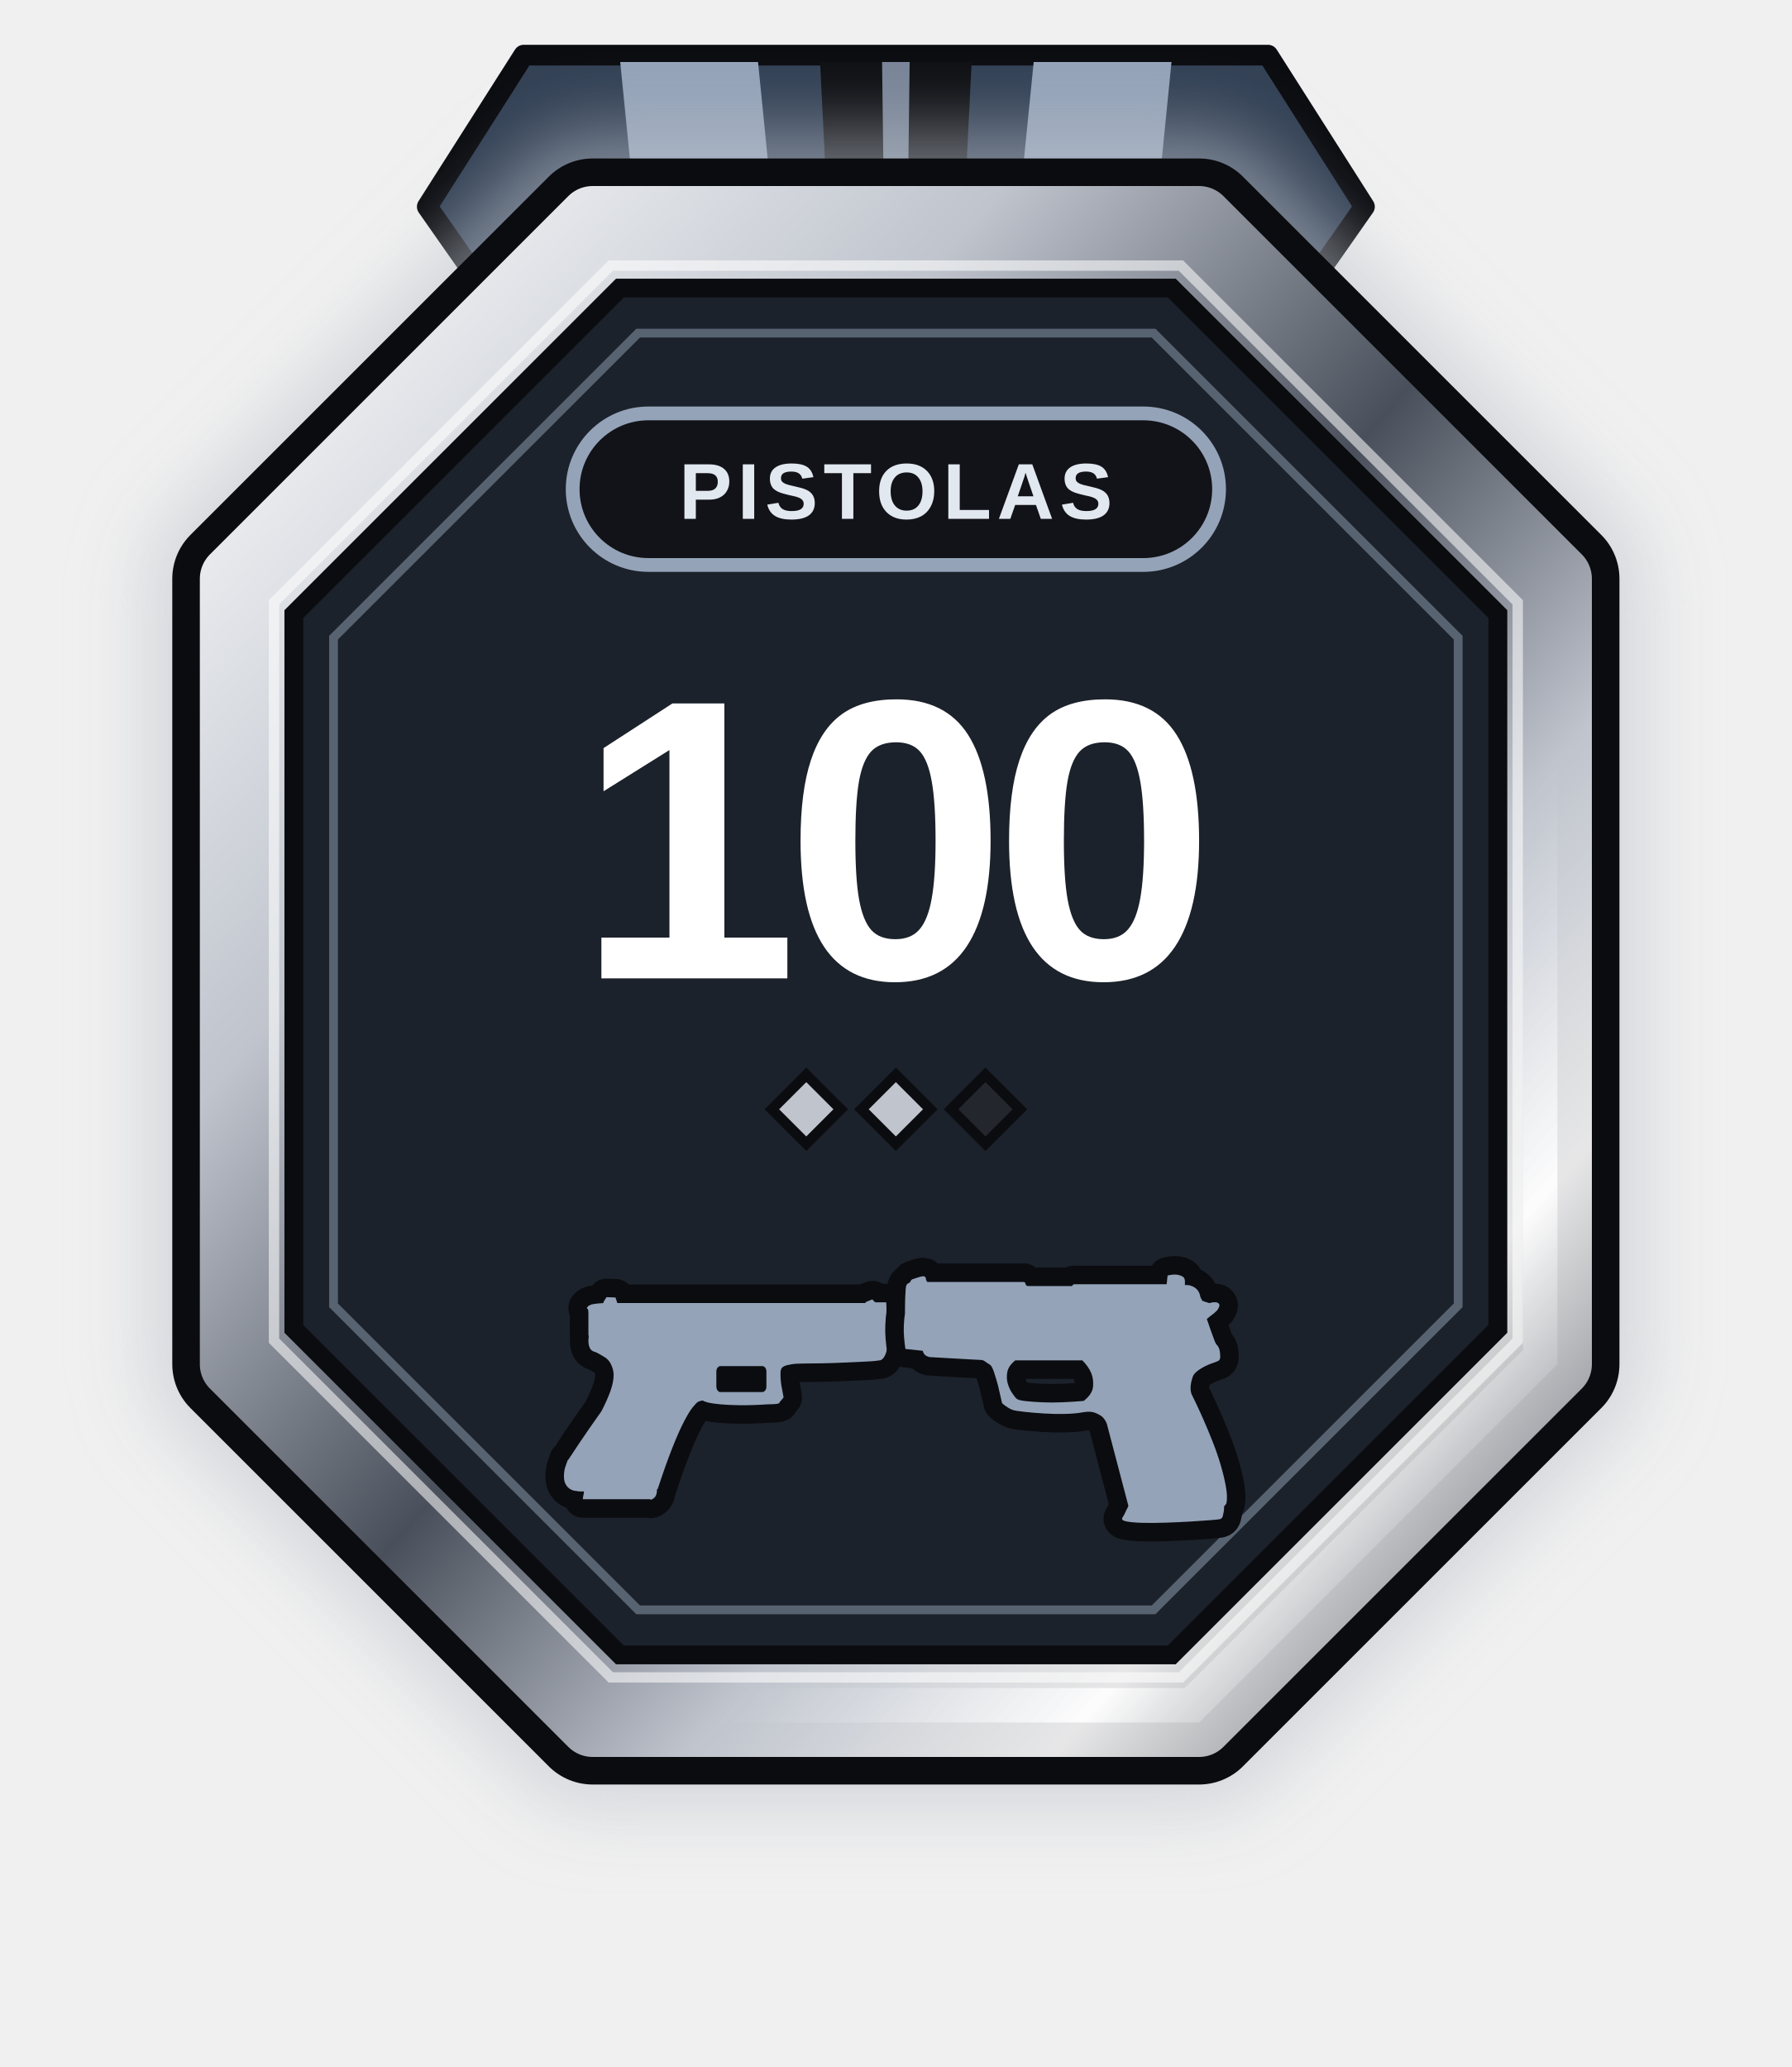
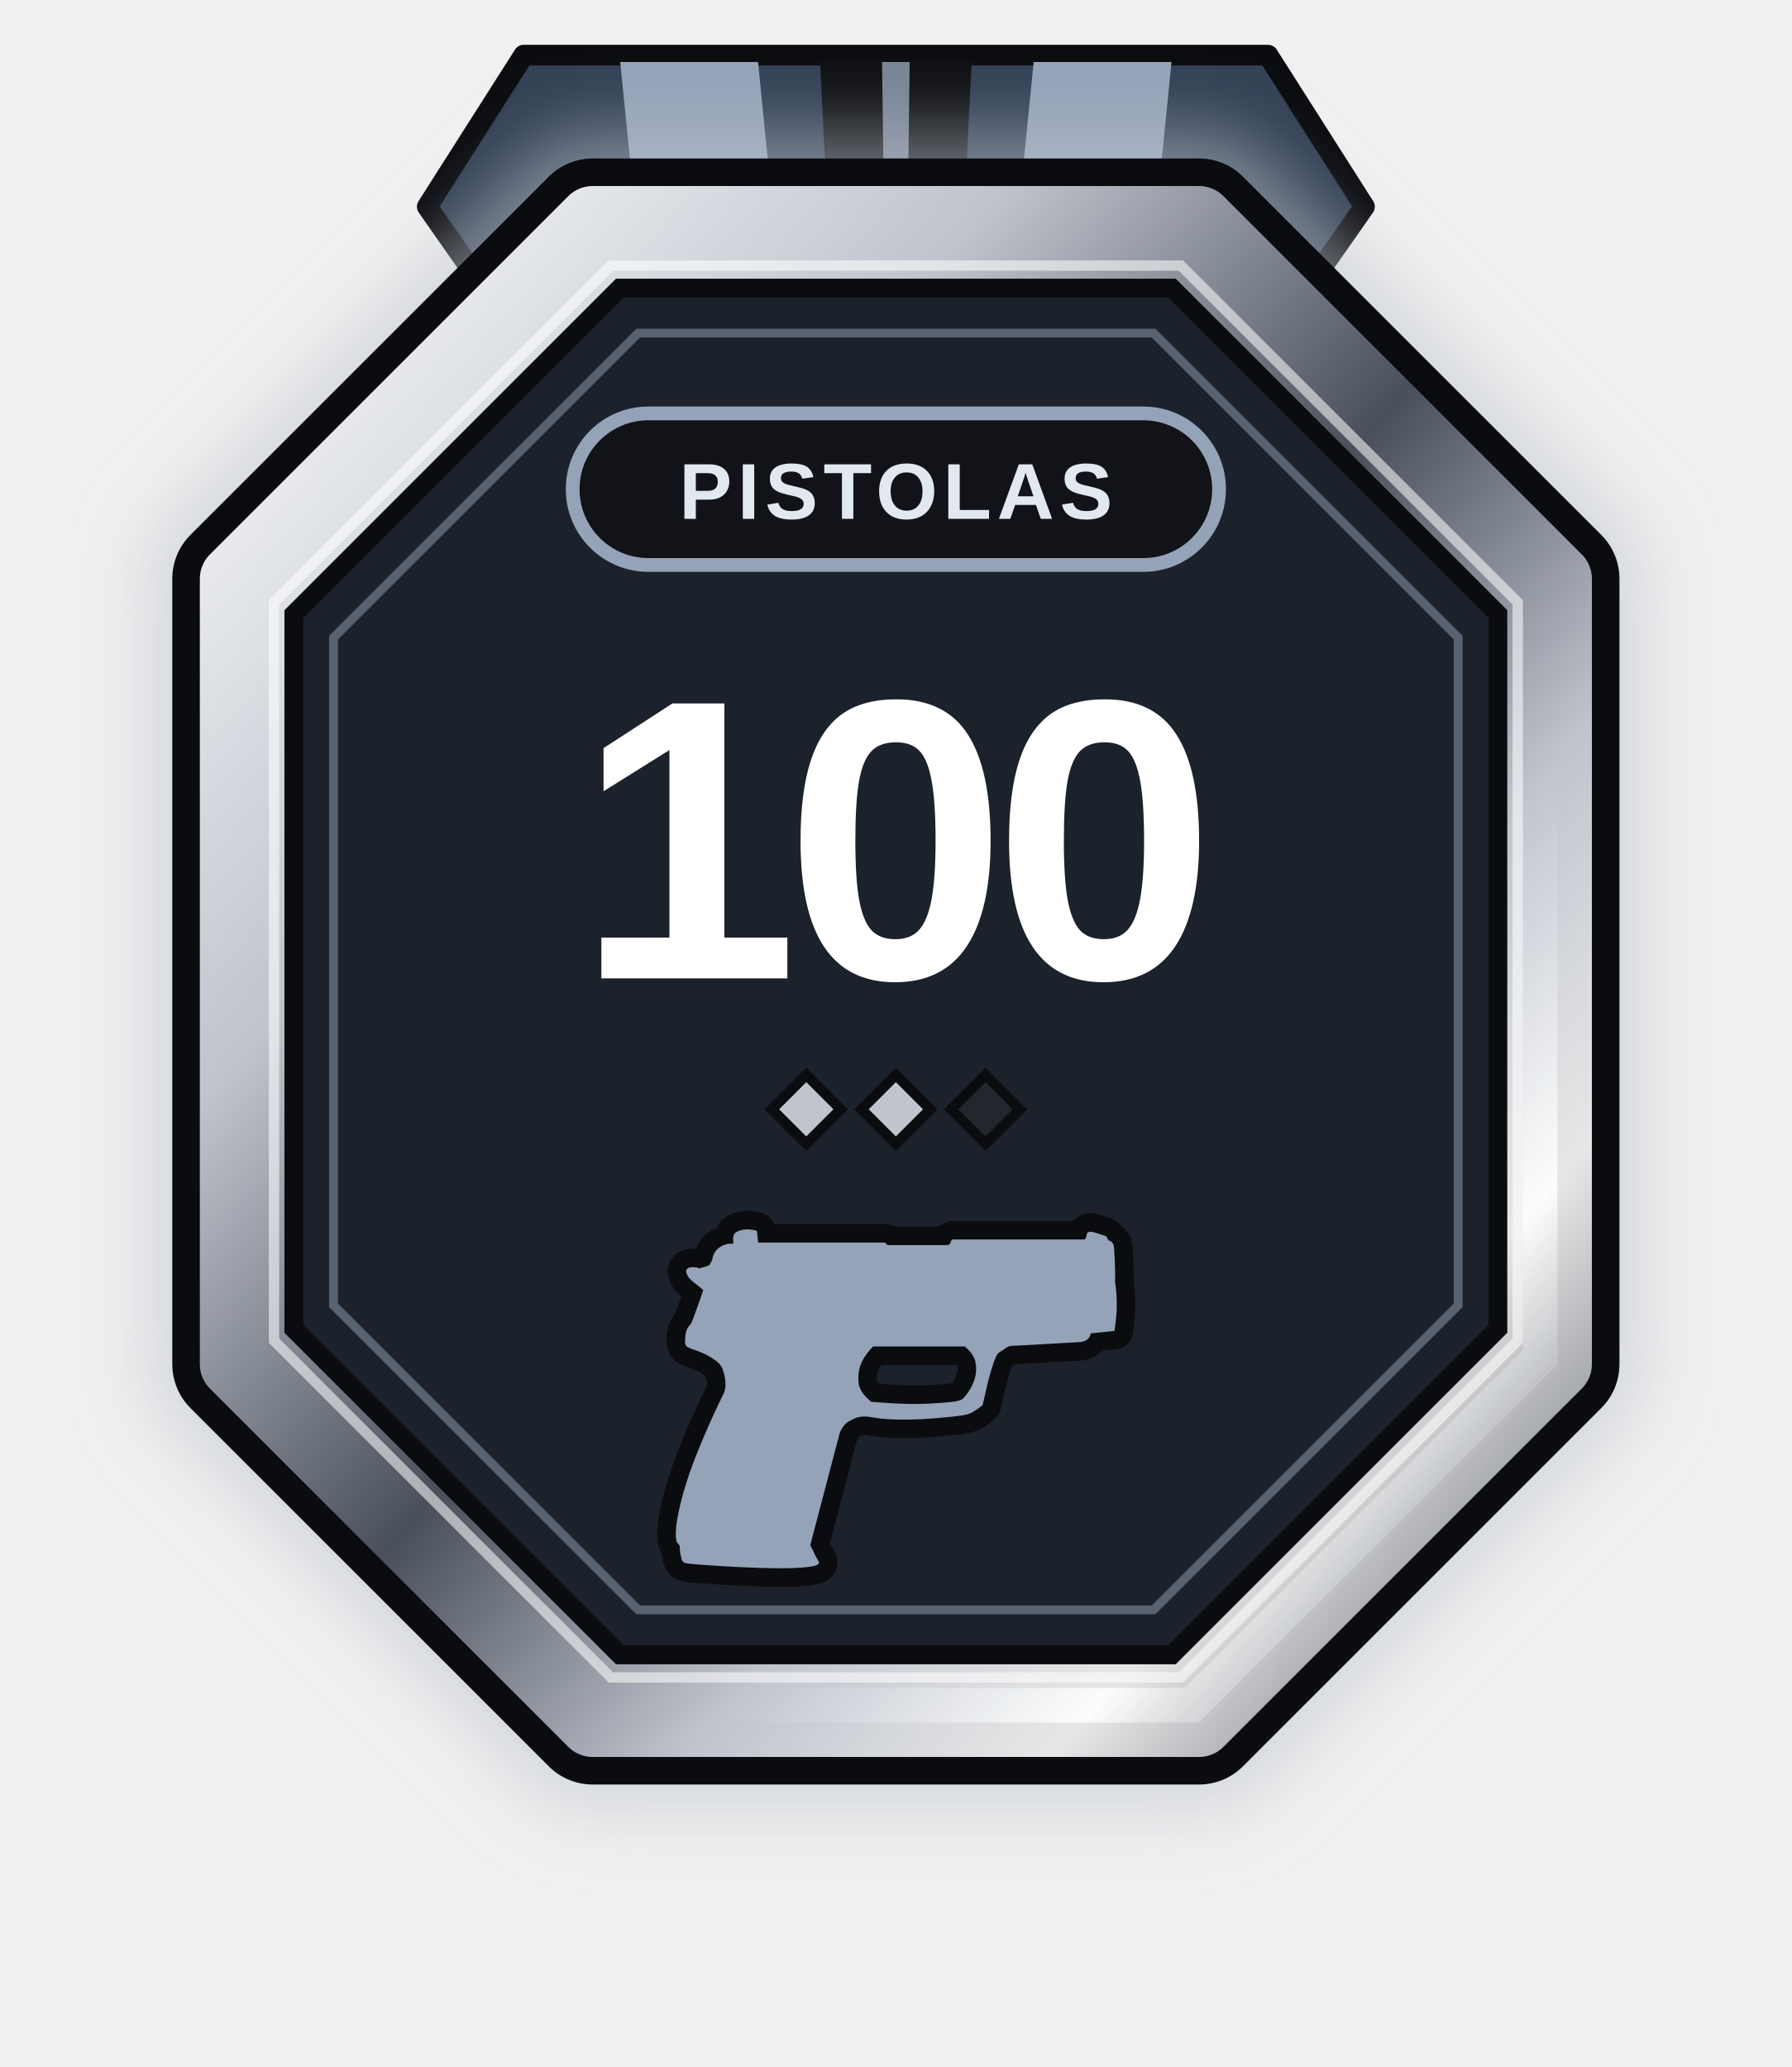
<svg xmlns="http://www.w3.org/2000/svg" width="260" height="300" viewBox="0 0 260 300">
  <defs>
    <linearGradient id="metal" x1="0" y1="0" x2="1" y2="1">
      <stop offset="0" stop-color="#FFFFFF" />
      <stop offset=".28" stop-color="#BFC4CD" />
      <stop offset=".5" stop-color="#4A505B" />
      <stop offset=".68" stop-color="#BFC4CD" />
      <stop offset=".82" stop-color="#FFFFFF" stop-opacity=".9" />
      <stop offset="1" stop-color="#4A505B" />
    </linearGradient>
    <clipPath id="recorte-forma">
      <path d="M86 32 H174 L226 84 V198 L174 250 H86 L34 198 V84 Z" />
    </clipPath>
    <filter id="resplandor-marco" x="-20%" y="-20%" width="140%" height="140%">
      <feGaussianBlur stdDeviation="5" />
    </filter>
  </defs>
  <g id="cinta">
    <path d="M76 8 L184 8 L198 30 L184 50 L76 50 L62 30 Z" fill="#334155" stroke="#0B0C10" stroke-width="3" stroke-linejoin="round" />
    <path d="M90 9 L110 9 L114 49 L94 49 Z" fill="#94A3B8" />
    <path d="M150 9 L170 9 L166 49 L146 49 Z" fill="#94A3B8" />
    <path d="M119 9 L141 9 L139 49 L121 49 Z" fill="#0F1014" />
    <path d="M128 9 L132 9 L131.5 49 L128.5 49 Z" fill="#94A3B8" opacity=".8" />
    <rect id="pasador" x="96" y="44" width="68" height="9" rx="4" fill="#BFC4CD" stroke="#0B0C10" stroke-width="2" />
  </g>
  <g id="forma-octagono">
    <path id="resplandor-marco" d="M86 32 H174 L226 84 V198 L174 250 H86 L34 198 V84 Z" fill="none" stroke="#BFC4CD" stroke-width="26" stroke-linejoin="round" opacity=".55" filter="url(#resplandor-marco)" />
    <path id="borde-exterior" d="M86 32 H174 L226 84 V198 L174 250 H86 L34 198 V84 Z" fill="#0B0C10" stroke="#0B0C10" stroke-width="18" stroke-linejoin="round" />
    <path id="marco-metal" d="M86 32 H174 L226 84 V198 L174 250 H86 L34 198 V84 Z" fill="url(#metal)" stroke="url(#metal)" stroke-width="10" stroke-linejoin="round" />
    <path id="filete-claro" d="M86 32 H174 L226 84 V198 L174 250 H86 L34 198 V84 Z" transform="translate(7.80 8.46) scale(0.94)" fill="none" stroke="#FFFFFF" stroke-width="1.6" opacity=".55" />
    <path id="cara" d="M86 32 H174 L226 84 V198 L174 250 H86 L34 198 V84 Z" transform="translate(11.70 12.69) scale(0.91)" fill="#1C222B" stroke="#0B0C10" stroke-width="3" />
    <path id="filete-acento" d="M86 32 H174 L226 84 V198 L174 250 H86 L34 198 V84 Z" transform="translate(19.50 21.15) scale(0.85)" fill="none" stroke="#94A3B8" stroke-width="1.5" opacity=".5" />
  </g>
  <g id="textos-editables" font-family="Montserrat, Arial, sans-serif" text-anchor="middle">
    <g id="etiqueta">
      <rect x="83.1" y="60" width="93.8" height="22" rx="11" fill="#121318" stroke="#94A3B8" stroke-width="2" />
      <text x="130" y="75.3" font-size="11.5" font-weight="800" letter-spacing=".8" fill="#E2E8F0">PISTOLAS</text>
    </g>
    <text id="numero" x="130" y="142" font-size="58" font-weight="900" letter-spacing="-2" fill="#FFFFFF">100</text>
  </g>
  <g id="puntos-nivel">
    <path d="M117.0 156 L122.0 161 L117.0 166 L112.0 161 Z" fill="#BFC4CD" stroke="#0B0C10" stroke-width="1.5" />
    <path d="M130.0 156 L135.0 161 L130.0 166 L125.0 161 Z" fill="#BFC4CD" stroke="#0B0C10" stroke-width="1.5" />
    <path d="M143.0 156 L148.0 161 L143.0 166 L138.0 161 Z" fill="#24262D" stroke="#0B0C10" stroke-width="1.5" />
  </g>
  <g id="icono" opacity="1" transform="translate(130 203) scale(1.12) translate(-130 -204)">
-     <g id="silueta-glock">
-       <path d="M1185 -867 Q1185 -812 1167 -801 Q1164 -799 1158 -799 Q1147 -797 1121.5 -796.0 Q1096 -795 1066.0 -793.5 Q1036 -792 1007.0 -791.5 Q978 -791 960 -791 Q938 -791 925.0 -789.0 Q912 -787 905.5 -784.0 Q899 -781 897.0 -776.5 Q895 -772 895 -766 L895 -760 Q895 -752 896.0 -742.0 Q897 -732 899 -723 Q901 -712 903 -701 L903 -699 L892 -686 L892 -684 Q886 -681 863 -681 Q816 -678 784.0 -678.5 Q752 -679 731.5 -681.0 Q711 -683 700.5 -685.5 Q690 -688 686 -691 Q680 -691 673 -688 Q667 -684 657.5 -672.0 Q648 -660 634.5 -634.0 Q621 -608 603.5 -564.0 Q586 -520 564 -453 L562 -452 Q562 -433 552 -427 Q546 -422 543 -425 L362 -425 Q362 -429 363 -433 Q365 -441 365 -446 L353 -446 Q349 -446 346 -447 Q327 -448 317 -463 Q311 -472 311 -486 Q311 -503 316.0 -516.0 Q321 -529 321 -531 L321 -529 Q322 -530 330.5 -543.0 Q339 -556 352.0 -575.5 Q365 -595 381.0 -618.0 Q397 -641 412 -662 Q428 -693 436.5 -717.0 Q445 -741 445 -760 Q445 -772 440 -784 Q434 -800 421.0 -808.0 Q408 -816 396 -822 L395 -822 Q384 -825 380.5 -833.5 Q377 -842 377 -852 Q377 -857 377.5 -860.0 Q378 -863 378 -866 Q377 -867 377 -868 L377 -872 L377 -877 L377 -911 Q377 -921 377.0 -928.5 Q377 -936 375 -938 Q375 -939 374.0 -939.0 Q373 -939 373 -941 Q373 -942 374 -943 L375 -944 Q376 -946 382.0 -949.0 Q388 -952 417 -954 Q418 -956 418.5 -958.0 Q419 -960 421 -962 Q422 -965 424 -967 L426 -970 L450 -969 L452 -963 Q453 -961 453.5 -958.5 Q454 -956 455 -954 L1123 -954 L1126 -957 Q1127 -958 1128 -958 L1143 -964 Q1144 -962 1146 -960 Q1150 -956 1151 -956 L1180 -956 L1185 -867 L1185 -867 Z M857 -769 Q857 -776 853.5 -780.0 Q850 -784 846 -784 L732 -784 Q729 -784 725.5 -780.0 Q722 -776 722 -769 L722 -730 Q722 -722 725.5 -718.0 Q729 -714 732 -714 L846 -714 Q850 -714 853.5 -718.0 Q857 -722 857 -730 L857 -769 L857 -769 Z" transform="translate(72.05 237.45) scale(0.04805 0.04805)" fill="#0B0C10" stroke="#0B0C10" stroke-width="99.9" stroke-linejoin="round" />
-       <path d="M1185 -867 Q1185 -812 1167 -801 Q1164 -799 1158 -799 Q1147 -797 1121.5 -796.0 Q1096 -795 1066.0 -793.5 Q1036 -792 1007.0 -791.5 Q978 -791 960 -791 Q938 -791 925.0 -789.0 Q912 -787 905.5 -784.0 Q899 -781 897.0 -776.5 Q895 -772 895 -766 L895 -760 Q895 -752 896.0 -742.0 Q897 -732 899 -723 Q901 -712 903 -701 L903 -699 L892 -686 L892 -684 Q886 -681 863 -681 Q816 -678 784.0 -678.5 Q752 -679 731.5 -681.0 Q711 -683 700.5 -685.5 Q690 -688 686 -691 Q680 -691 673 -688 Q667 -684 657.5 -672.0 Q648 -660 634.5 -634.0 Q621 -608 603.5 -564.0 Q586 -520 564 -453 L562 -452 Q562 -433 552 -427 Q546 -422 543 -425 L362 -425 Q362 -429 363 -433 Q365 -441 365 -446 L353 -446 Q349 -446 346 -447 Q327 -448 317 -463 Q311 -472 311 -486 Q311 -503 316.0 -516.0 Q321 -529 321 -531 L321 -529 Q322 -530 330.5 -543.0 Q339 -556 352.0 -575.5 Q365 -595 381.0 -618.0 Q397 -641 412 -662 Q428 -693 436.5 -717.0 Q445 -741 445 -760 Q445 -772 440 -784 Q434 -800 421.0 -808.0 Q408 -816 396 -822 L395 -822 Q384 -825 380.5 -833.5 Q377 -842 377 -852 Q377 -857 377.5 -860.0 Q378 -863 378 -866 Q377 -867 377 -868 L377 -872 L377 -877 L377 -911 Q377 -921 377.0 -928.5 Q377 -936 375 -938 Q375 -939 374.0 -939.0 Q373 -939 373 -941 Q373 -942 374 -943 L375 -944 Q376 -946 382.0 -949.0 Q388 -952 417 -954 Q418 -956 418.5 -958.0 Q419 -960 421 -962 Q422 -965 424 -967 L426 -970 L450 -969 L452 -963 Q453 -961 453.5 -958.5 Q454 -956 455 -954 L1123 -954 L1126 -957 Q1127 -958 1128 -958 L1143 -964 Q1144 -962 1146 -960 Q1150 -956 1151 -956 L1180 -956 L1185 -867 L1185 -867 Z M857 -769 Q857 -776 853.5 -780.0 Q850 -784 846 -784 L732 -784 Q729 -784 725.5 -780.0 Q722 -776 722 -769 L722 -730 Q722 -722 725.5 -718.0 Q729 -714 732 -714 L846 -714 Q850 -714 853.5 -718.0 Q857 -722 857 -730 L857 -769 L857 -769 Z" transform="translate(72.05 237.45) scale(0.04805 0.04805)" fill="#94A3B8" />
-     </g>
    <g id="silueta-usp">
-       <path d="M295 -444 Q292 -458 296.0 -480.5 Q300 -503 307.5 -528.5 Q315 -554 325.5 -580.5 Q336 -607 345.5 -628.5 Q355 -650 362.0 -664.5 Q369 -679 370 -681 Q374 -688 373.5 -699.5 Q373 -711 368 -724 Q365 -730 357.5 -735.5 Q350 -741 342.0 -745.0 Q334 -749 326.5 -751.5 Q319 -754 317 -755 Q312 -757 311.0 -758.0 Q310 -759 309 -762 Q308 -764 309.0 -774.5 Q310 -785 315 -791 Q318 -793 321.5 -802.5 Q325 -812 329 -823 Q333 -835 338 -849 Q337 -849 334 -852 Q332 -854 327.0 -857.5 Q322 -861 315 -868 Q309 -877 310.5 -880.5 Q312 -884 316 -885 Q320 -886 328 -885 Q330 -883 333.5 -884.0 Q337 -885 340 -886 Q344 -887 348 -889 L352 -897 Q354 -908 359.5 -913.5 Q365 -919 371 -921 Q378 -924 386 -923 L386 -927 Q385 -938 390.5 -941.5 Q396 -945 404 -946 Q413 -947 424 -944 L426 -925 L597 -925 L630 -925 L634 -921 L730 -921 Q733 -921 735 -924 Q736 -926 736 -928 L739 -930 L951 -930 Q952 -931 953 -933 Q954 -935 954.0 -936.5 Q954 -938 955 -940 Q957 -944 966.0 -941.5 Q975 -939 980 -937 Q986 -936 987.5 -932.0 Q989 -928 993 -927 Q995 -926 996.5 -923.5 Q998 -921 998.5 -914.0 Q999 -907 999.5 -894.5 Q1000 -882 1000 -861 Q1002 -848 1002.5 -834.0 Q1003 -820 1002 -809 Q1001 -796 999 -783 L961 -779 Q959 -771 953.5 -768.0 Q948 -765 943 -765 Q941 -765 925.0 -764.0 Q909 -763 890.0 -762.0 Q871 -761 854.5 -760.0 Q838 -759 835 -759 Q829 -759 825.0 -756.0 Q821 -753 813 -748 Q809 -745 804.5 -731.5 Q800 -718 796 -703 Q792 -685 787 -664 Q785 -662 781 -659 Q778 -657 773.5 -654.0 Q769 -651 763 -649 Q756 -647 737.5 -645.0 Q719 -643 696.0 -641.5 Q673 -640 649.5 -640.5 Q626 -641 610 -644 Q593 -647 583.0 -643.0 Q573 -639 567 -634 Q560 -627 557 -618 L510 -439 Q510 -438 512 -434 Q514 -431 516.0 -426.0 Q518 -421 523 -413 Q527 -407 513.5 -404.5 Q500 -402 477.0 -401.5 Q454 -401 425.5 -402.0 Q397 -403 372.0 -404.5 Q347 -406 328.5 -407.5 Q310 -409 308 -410 Q304 -412 303.0 -416.0 Q302 -420 301 -425 Q300 -430 300 -437 Q300 -438 299 -439 Q297 -441 295 -444 Z M611 -758 Q597 -744 591 -729 Q586 -716 587.5 -700.0 Q589 -684 608 -669 Q631 -667 655.0 -666.0 Q679 -665 699.5 -666.0 Q720 -667 734.5 -668.5 Q749 -670 754 -673 Q758 -676 764.5 -685.5 Q771 -695 774.5 -707.0 Q778 -719 775.5 -732.5 Q773 -746 758 -758 L611 -758 L611 -758 Z" transform="translate(190.25 243.81) scale(-0.05907 0.05907)" fill="#0B0C10" stroke="#0B0C10" stroke-width="81.3" stroke-linejoin="round" />
-       <path d="M295 -444 Q292 -458 296.0 -480.5 Q300 -503 307.5 -528.5 Q315 -554 325.5 -580.5 Q336 -607 345.5 -628.5 Q355 -650 362.0 -664.5 Q369 -679 370 -681 Q374 -688 373.5 -699.5 Q373 -711 368 -724 Q365 -730 357.5 -735.5 Q350 -741 342.0 -745.0 Q334 -749 326.5 -751.5 Q319 -754 317 -755 Q312 -757 311.0 -758.0 Q310 -759 309 -762 Q308 -764 309.0 -774.5 Q310 -785 315 -791 Q318 -793 321.5 -802.5 Q325 -812 329 -823 Q333 -835 338 -849 Q337 -849 334 -852 Q332 -854 327.0 -857.5 Q322 -861 315 -868 Q309 -877 310.5 -880.5 Q312 -884 316 -885 Q320 -886 328 -885 Q330 -883 333.5 -884.0 Q337 -885 340 -886 Q344 -887 348 -889 L352 -897 Q354 -908 359.5 -913.5 Q365 -919 371 -921 Q378 -924 386 -923 L386 -927 Q385 -938 390.5 -941.5 Q396 -945 404 -946 Q413 -947 424 -944 L426 -925 L597 -925 L630 -925 L634 -921 L730 -921 Q733 -921 735 -924 Q736 -926 736 -928 L739 -930 L951 -930 Q952 -931 953 -933 Q954 -935 954.0 -936.5 Q954 -938 955 -940 Q957 -944 966.0 -941.5 Q975 -939 980 -937 Q986 -936 987.5 -932.0 Q989 -928 993 -927 Q995 -926 996.5 -923.5 Q998 -921 998.5 -914.0 Q999 -907 999.5 -894.5 Q1000 -882 1000 -861 Q1002 -848 1002.5 -834.0 Q1003 -820 1002 -809 Q1001 -796 999 -783 L961 -779 Q959 -771 953.5 -768.0 Q948 -765 943 -765 Q941 -765 925.0 -764.0 Q909 -763 890.0 -762.0 Q871 -761 854.5 -760.0 Q838 -759 835 -759 Q829 -759 825.0 -756.0 Q821 -753 813 -748 Q809 -745 804.5 -731.5 Q800 -718 796 -703 Q792 -685 787 -664 Q785 -662 781 -659 Q778 -657 773.5 -654.0 Q769 -651 763 -649 Q756 -647 737.5 -645.0 Q719 -643 696.0 -641.5 Q673 -640 649.5 -640.5 Q626 -641 610 -644 Q593 -647 583.0 -643.0 Q573 -639 567 -634 Q560 -627 557 -618 L510 -439 Q510 -438 512 -434 Q514 -431 516.0 -426.0 Q518 -421 523 -413 Q527 -407 513.5 -404.5 Q500 -402 477.0 -401.5 Q454 -401 425.5 -402.0 Q397 -403 372.0 -404.5 Q347 -406 328.5 -407.5 Q310 -409 308 -410 Q304 -412 303.0 -416.0 Q302 -420 301 -425 Q300 -430 300 -437 Q300 -438 299 -439 Q297 -441 295 -444 Z M611 -758 Q597 -744 591 -729 Q586 -716 587.5 -700.0 Q589 -684 608 -669 Q631 -667 655.0 -666.0 Q679 -665 699.5 -666.0 Q720 -667 734.5 -668.5 Q749 -670 754 -673 Q758 -676 764.5 -685.5 Q771 -695 774.5 -707.0 Q778 -719 775.5 -732.5 Q773 -746 758 -758 L611 -758 L611 -758 Z" transform="translate(190.25 243.81) scale(-0.05907 0.05907)" fill="#94A3B8" />
+       <path d="M295 -444 Q292 -458 296.0 -480.5 Q300 -503 307.5 -528.5 Q315 -554 325.5 -580.5 Q336 -607 345.5 -628.5 Q355 -650 362.0 -664.5 Q369 -679 370 -681 Q374 -688 373.5 -699.5 Q373 -711 368 -724 Q365 -730 357.5 -735.5 Q350 -741 342.0 -745.0 Q334 -749 326.5 -751.5 Q319 -754 317 -755 Q312 -757 311.0 -758.0 Q310 -759 309 -762 Q308 -764 309.0 -774.5 Q310 -785 315 -791 Q318 -793 321.5 -802.5 Q325 -812 329 -823 Q333 -835 338 -849 Q337 -849 334 -852 Q332 -854 327.0 -857.5 Q322 -861 315 -868 Q309 -877 310.5 -880.5 Q312 -884 316 -885 Q320 -886 328 -885 Q330 -883 333.5 -884.0 Q337 -885 340 -886 Q344 -887 348 -889 L352 -897 Q354 -908 359.5 -913.5 Q365 -919 371 -921 Q378 -924 386 -923 L386 -927 Q385 -938 390.5 -941.5 Q396 -945 404 -946 Q413 -947 424 -944 L426 -925 L597 -925 L630 -925 L634 -921 L730 -921 Q733 -921 735 -924 Q736 -926 736 -928 L739 -930 L951 -930 Q952 -931 953 -933 Q954 -935 954.0 -936.5 Q954 -938 955 -940 Q957 -944 966.0 -941.5 Q975 -939 980 -937 Q986 -936 987.5 -932.0 Q989 -928 993 -927 Q995 -926 996.5 -923.5 Q998 -921 998.5 -914.0 Q999 -907 999.5 -894.5 Q1000 -882 1000 -861 Q1002 -848 1002.5 -834.0 Q1003 -820 1002 -809 Q1001 -796 999 -783 L961 -779 Q959 -771 953.5 -768.0 Q948 -765 943 -765 Q941 -765 925.0 -764.0 Q909 -763 890.0 -762.0 Q871 -761 854.5 -760.0 Q838 -759 835 -759 Q829 -759 825.0 -756.0 Q821 -753 813 -748 Q809 -745 804.5 -731.5 Q800 -718 796 -703 Q792 -685 787 -664 Q785 -662 781 -659 Q778 -657 773.5 -654.0 Q769 -651 763 -649 Q756 -647 737.5 -645.0 Q719 -643 696.0 -641.5 Q673 -640 649.5 -640.5 Q626 -641 610 -644 Q593 -647 583.0 -643.0 Q573 -639 567 -634 Q560 -627 557 -618 L510 -439 Q510 -438 512 -434 Q514 -431 516.0 -426.0 Q518 -421 523 -413 Q527 -407 513.5 -404.5 Q500 -402 477.0 -401.5 Q454 -401 425.5 -402.0 Q397 -403 372.0 -404.5 Q347 -406 328.5 -407.5 Q310 -409 308 -410 Q304 -412 303.0 -416.0 Q302 -420 301 -425 Q300 -430 300 -437 Q300 -438 299 -439 Q297 -441 295 -444 Z M611 -758 Q597 -744 591 -729 Q586 -716 587.5 -700.0 Q589 -684 608 -669 Q631 -667 655.0 -666.0 Q679 -665 699.5 -666.0 Q720 -667 734.5 -668.5 Q749 -670 754 -673 Q758 -676 764.5 -685.5 Q771 -695 774.5 -707.0 Q778 -719 775.5 -732.5 Q773 -746 758 -758 L611 -758 L611 -758 Z" transform="translate(77.82 258.32) scale(0.08059 0.08059)" fill="#0B0C10" stroke="#0B0C10" stroke-width="59.6" stroke-linejoin="round" />
+       <path d="M295 -444 Q292 -458 296.0 -480.5 Q300 -503 307.5 -528.5 Q315 -554 325.5 -580.5 Q336 -607 345.5 -628.5 Q355 -650 362.0 -664.5 Q369 -679 370 -681 Q374 -688 373.5 -699.5 Q373 -711 368 -724 Q365 -730 357.5 -735.5 Q350 -741 342.0 -745.0 Q334 -749 326.5 -751.5 Q319 -754 317 -755 Q312 -757 311.0 -758.0 Q310 -759 309 -762 Q308 -764 309.0 -774.5 Q310 -785 315 -791 Q318 -793 321.5 -802.5 Q325 -812 329 -823 Q333 -835 338 -849 Q337 -849 334 -852 Q332 -854 327.0 -857.5 Q322 -861 315 -868 Q309 -877 310.5 -880.5 Q312 -884 316 -885 Q320 -886 328 -885 Q330 -883 333.5 -884.0 Q337 -885 340 -886 Q344 -887 348 -889 L352 -897 Q354 -908 359.5 -913.5 Q365 -919 371 -921 Q378 -924 386 -923 L386 -927 Q385 -938 390.5 -941.5 Q396 -945 404 -946 Q413 -947 424 -944 L426 -925 L597 -925 L630 -925 L634 -921 L730 -921 Q733 -921 735 -924 Q736 -926 736 -928 L739 -930 L951 -930 Q952 -931 953 -933 Q954 -935 954.0 -936.5 Q954 -938 955 -940 Q957 -944 966.0 -941.5 Q975 -939 980 -937 Q986 -936 987.5 -932.0 Q989 -928 993 -927 Q995 -926 996.5 -923.5 Q998 -921 998.5 -914.0 Q999 -907 999.5 -894.5 Q1000 -882 1000 -861 Q1002 -848 1002.5 -834.0 Q1003 -820 1002 -809 Q1001 -796 999 -783 L961 -779 Q959 -771 953.5 -768.0 Q948 -765 943 -765 Q941 -765 925.0 -764.0 Q909 -763 890.0 -762.0 Q871 -761 854.5 -760.0 Q838 -759 835 -759 Q829 -759 825.0 -756.0 Q821 -753 813 -748 Q809 -745 804.5 -731.5 Q800 -718 796 -703 Q792 -685 787 -664 Q785 -662 781 -659 Q778 -657 773.5 -654.0 Q769 -651 763 -649 Q756 -647 737.5 -645.0 Q719 -643 696.0 -641.5 Q673 -640 649.5 -640.5 Q626 -641 610 -644 Q593 -647 583.0 -643.0 Q573 -639 567 -634 Q560 -627 557 -618 L510 -439 Q510 -438 512 -434 Q514 -431 516.0 -426.0 Q518 -421 523 -413 Q527 -407 513.5 -404.5 Q500 -402 477.0 -401.5 Q454 -401 425.5 -402.0 Q397 -403 372.0 -404.5 Q347 -406 328.5 -407.5 Q310 -409 308 -410 Q304 -412 303.0 -416.0 Q302 -420 301 -425 Q300 -430 300 -437 Q300 -438 299 -439 Q297 -441 295 -444 Z M611 -758 Q597 -744 591 -729 Q586 -716 587.5 -700.0 Q589 -684 608 -669 Q631 -667 655.0 -666.0 Q679 -665 699.5 -666.0 Q720 -667 734.5 -668.5 Q749 -670 754 -673 Q758 -676 764.5 -685.5 Q771 -695 774.5 -707.0 Q778 -719 775.5 -732.5 Q773 -746 758 -758 L611 -758 L611 -758 Z" transform="translate(77.82 258.32) scale(0.08059 0.08059)" fill="#94A3B8" />
    </g>
  </g>
</svg>
